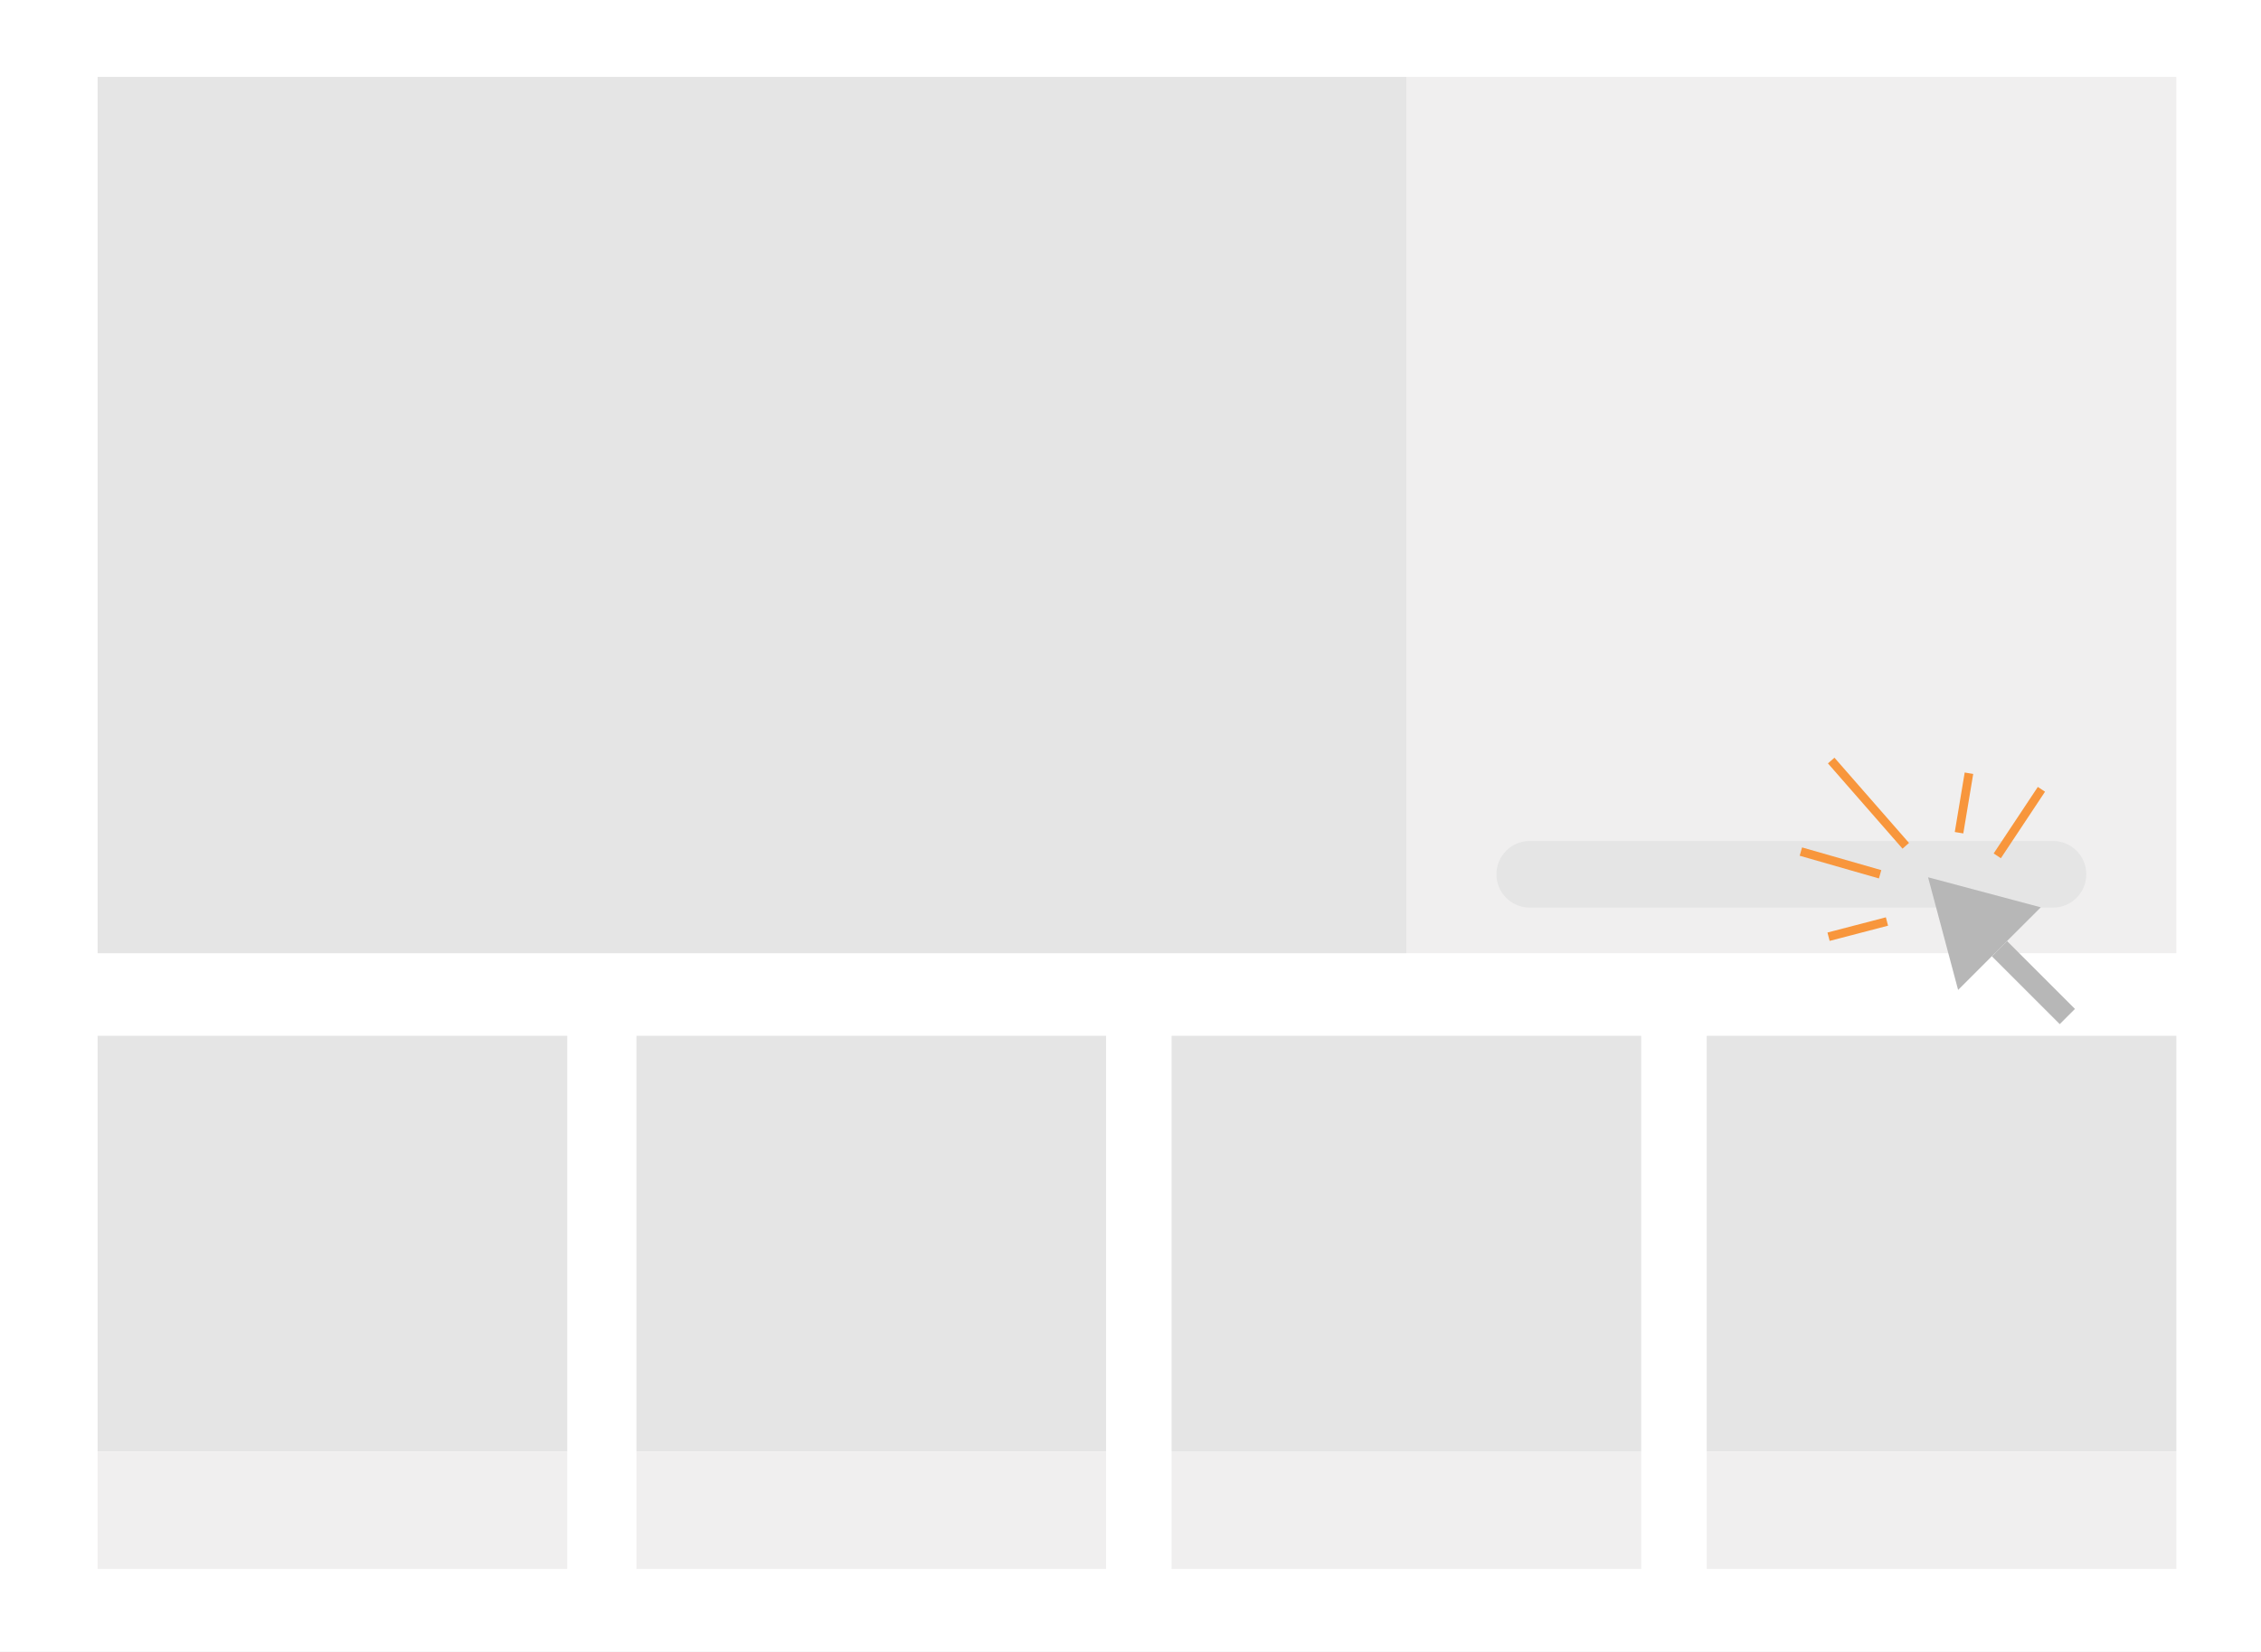
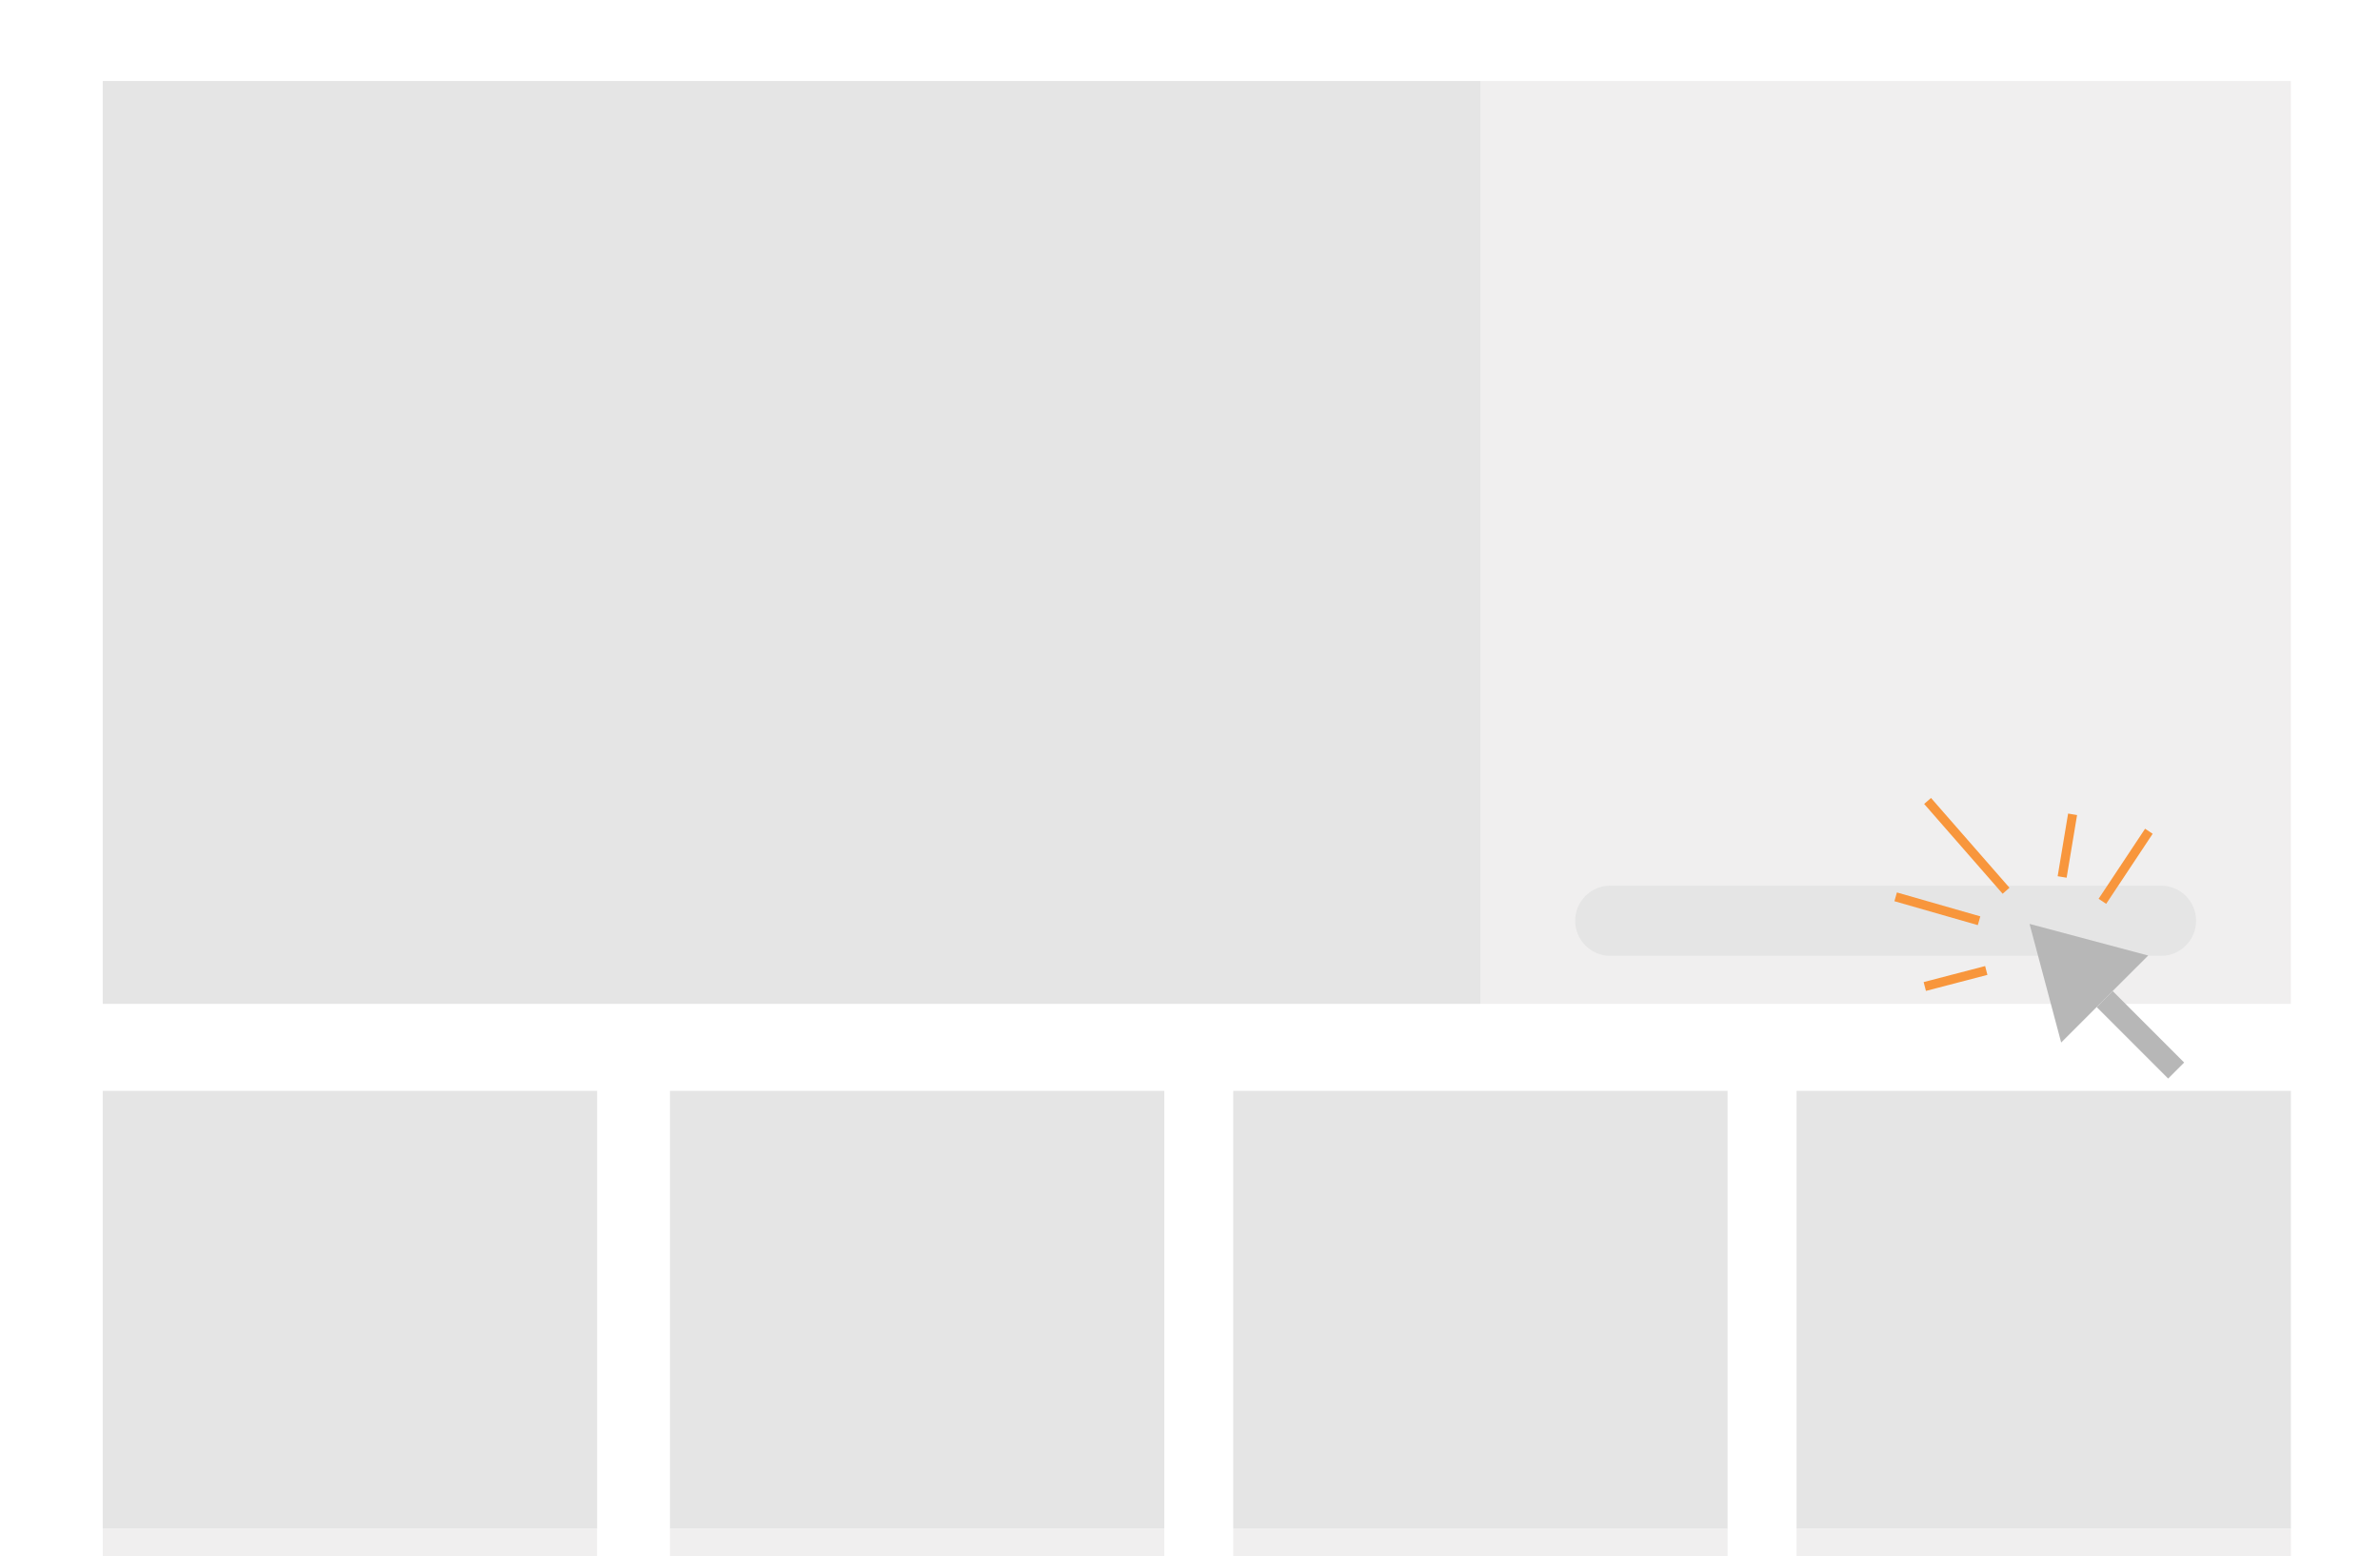
- <svg xmlns="http://www.w3.org/2000/svg" viewBox="0 0 392.13 286.5">
+ <svg xmlns="http://www.w3.org/2000/svg" viewBox="0 0 392.13 256.29">
  <rect width="392.13" height="286.5" style="fill:#fff" />
  <rect x="16.93" y="13.34" width="226.98" height="152.01" style="fill:#e5e5e5" />
  <rect x="243.91" y="13.34" width="133.53" height="152.01" style="fill:#f0efef" />
  <rect x="296" y="179.68" width="81.45" height="72.1" style="fill:#e5e5e5" />
  <rect x="110.38" y="179.68" width="81.45" height="72.1" style="fill:#e5e5e5" />
  <rect x="16.93" y="179.68" width="81.45" height="72.1" style="fill:#e5e5e5" />
  <rect x="16.93" y="251.78" width="81.45" height="20.38" style="fill:#f0efef" />
  <rect x="110.38" y="251.78" width="81.45" height="20.38" style="fill:#f0efef" />
  <rect x="203.19" y="251.78" width="81.45" height="20.38" style="fill:#f0efef" />
  <rect x="296" y="251.78" width="81.45" height="20.38" style="fill:#f0efef" />
  <rect x="203.19" y="179.68" width="81.45" height="72.1" style="fill:#e5e5e5" />
  <rect x="259.53" y="145.88" width="102.3" height="11.56" rx="5.78" style="fill:#e5e5e5" />
  <rect x="350.79" y="162.12" width="3.73" height="16.65" transform="translate(-17.23 299.29) rotate(-45)" style="fill:#b7b7b7" />
  <polygon points="334.39 152.18 339.6 171.72 346.77 164.55 353.94 157.39 334.39 152.18" style="fill:#b7b7b7" />
  <line x1="346.39" y1="148.46" x2="354.05" y2="136.92" style="fill:none;stroke:#f8963c;stroke-miterlimit:10;stroke-width:1.5px" />
  <line x1="339.76" y1="144.45" x2="341.48" y2="134.13" style="fill:none;stroke:#f8963c;stroke-miterlimit:10;stroke-width:1.5px" />
  <line x1="317.13" y1="162.49" x2="327.26" y2="159.85" style="fill:none;stroke:#f8963c;stroke-miterlimit:10;stroke-width:1.5px" />
  <line x1="326.07" y1="151.66" x2="312.33" y2="147.72" style="fill:none;stroke:#f8963c;stroke-miterlimit:10;stroke-width:1.5px" />
  <line x1="330.52" y1="146.72" x2="317.59" y2="131.93" style="fill:none;stroke:#f8963c;stroke-miterlimit:10;stroke-width:1.5px" />
</svg>
